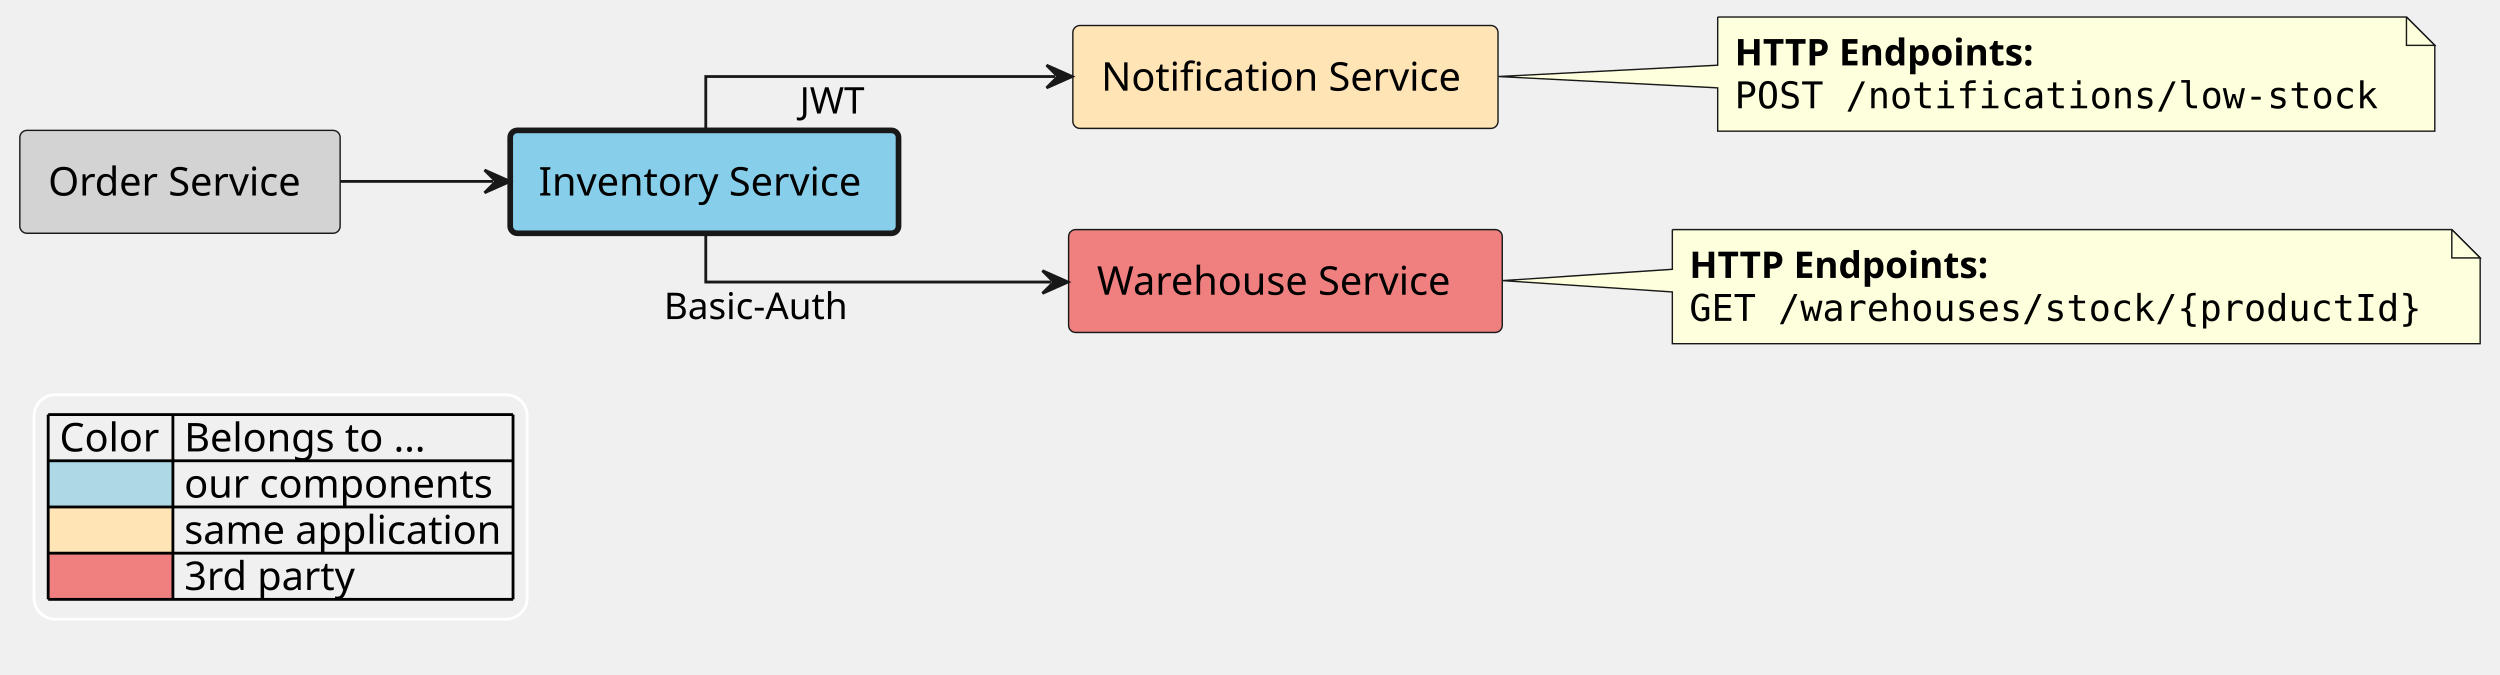
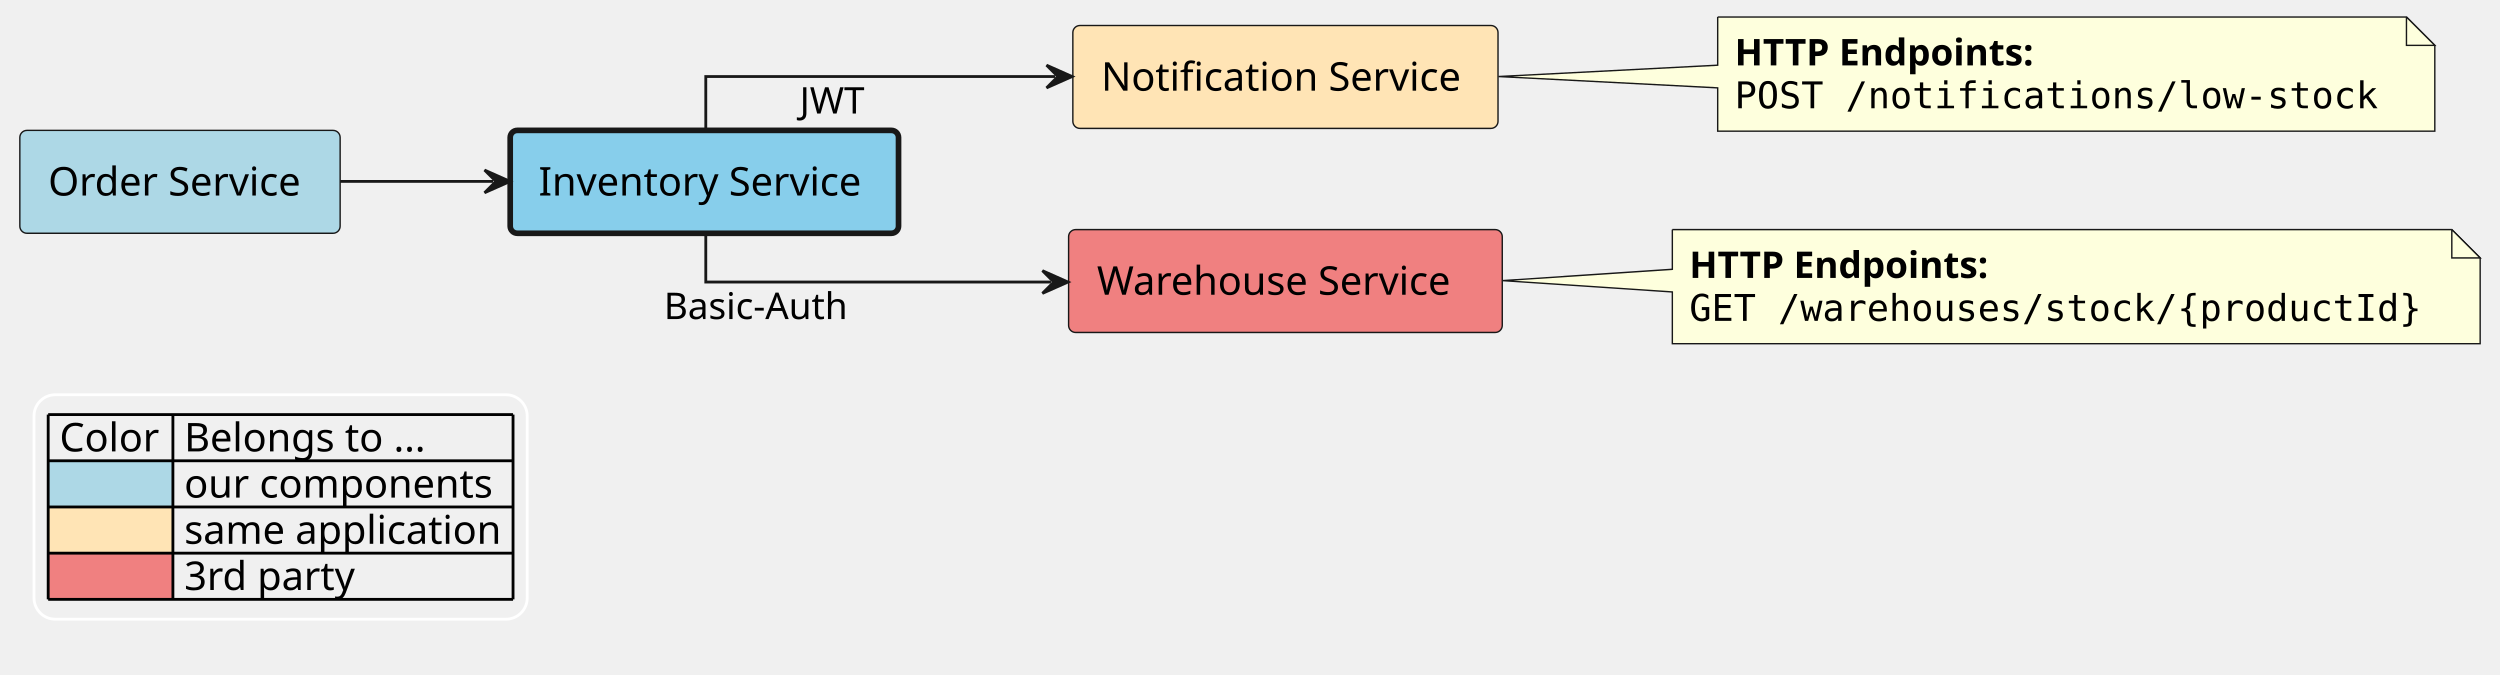
<svg xmlns="http://www.w3.org/2000/svg" contentStyleType="text/css" height="238px" preserveAspectRatio="none" style="width:882px;height:238px;background:#FFFFFF;" version="1.1" viewBox="0 0 882 238" width="882px" zoomAndPan="magnify">
  <defs />
  <g>
    <g id="elem_application__team__order_service">
-       <rect fill="#D3D3D3" height="36.297" rx="2.5" ry="2.5" style="stroke:#181818;stroke-width:0.5;" width="113" x="7" y="46" />
+       <rect fill="#ADD8E6" height="36.297" rx="2.5" ry="2.5" style="stroke:#181818;stroke-width:0.5;" width="113" x="7" y="46" />
      <text fill="#000000" font-family="sans-serif" font-size="14" lengthAdjust="spacing" textLength="93" x="17" y="68.995">Order Service</text>
    </g>
    <g id="elem_application__team__inventory_service">
      <rect fill="#87CEEB" height="36.297" rx="2.5" ry="2.5" style="stroke:#181818;stroke-width:2.0;" width="137" x="180" y="46" />
      <text fill="#000000" font-family="sans-serif" font-size="14" lengthAdjust="spacing" textLength="117" x="190" y="68.995">Inventory Service</text>
    </g>
    <g id="elem_application__notification_service">
      <rect fill="#FFE4B5" height="36.297" rx="2.5" ry="2.5" style="stroke:#181818;stroke-width:0.5;" width="150" x="378.5" y="9" />
      <text fill="#000000" font-family="sans-serif" font-size="14" lengthAdjust="spacing" textLength="130" x="388.5" y="31.995">Notification Service</text>
    </g>
    <g id="elem_GMN5">
      <path d="M606,6 L606,23 L528.63,27 L606,31 L606,46.266 A0,0 0 0 0 606,46.266 L859,46.266 A0,0 0 0 0 859,46.266 L859,16 L849,6 L606,6 A0,0 0 0 0 606,6 " fill="#FEFFDD" style="stroke:#181818;stroke-width:0.5;" />
      <path d="M849,6 L849,16 L859,16 L849,6 " fill="#FEFFDD" style="stroke:#181818;stroke-width:0.5;" />
      <text fill="#000000" font-family="sans-serif" font-size="13" font-weight="bold" lengthAdjust="spacing" textLength="121" x="612" y="23.067">HTTP Endpoints:</text>
      <text fill="#000000" font-family="monospace" font-size="13" lengthAdjust="spacing" textLength="232" x="612" y="38.2">POST /notifications/low-stock</text>
    </g>
    <g id="elem_third_party__warehouse_service">
      <rect fill="#F08080" height="36.297" rx="2.5" ry="2.5" style="stroke:#181818;stroke-width:0.5;" width="153" x="377" y="81" />
      <text fill="#000000" font-family="sans-serif" font-size="14" lengthAdjust="spacing" textLength="133" x="387" y="103.995">Warehouse Service</text>
    </g>
    <g id="elem_GMN9">
      <path d="M590,81 L590,95 L530.11,99 L590,103 L590,121.266 A0,0 0 0 0 590,121.266 L875,121.266 A0,0 0 0 0 875,121.266 L875,91 L865,81 L590,81 A0,0 0 0 0 590,81 " fill="#FEFFDD" style="stroke:#181818;stroke-width:0.5;" />
      <path d="M865,81 L865,91 L875,91 L865,81 " fill="#FEFFDD" style="stroke:#181818;stroke-width:0.5;" />
      <text fill="#000000" font-family="sans-serif" font-size="13" font-weight="bold" lengthAdjust="spacing" textLength="121" x="596" y="98.067">HTTP Endpoints:</text>
      <text fill="#000000" font-family="monospace" font-size="13" lengthAdjust="spacing" textLength="264" x="596" y="113.2">GET /warehouses/stock/{productId}</text>
    </g>
    <g id="link_application__team__order_service_application__team__inventory_service">
      <path d="M120.01,64 C138.93,64 154.22,64 173.95,64 " fill="none" id="application__team__order_service-to-application__team__inventory_service" style="stroke:#181818;stroke-width:1.0;" />
      <polygon fill="#181818" points="179.95,64,170.95,60,174.95,64,170.95,68,179.95,64" style="stroke:#181818;stroke-width:1.0;" />
    </g>
    <g id="link_application__team__inventory_service_application__notification_service">
      <path d="M249,45.93 C249,36.54 249,27 249,27 C249,27 313.91,27 372.22,27 " fill="none" id="application__team__inventory_service-to-application__notification_service" style="stroke:#181818;stroke-width:1.0;" />
      <polygon fill="#181818" points="378.22,27,369.22,23,373.22,27,369.22,31,378.22,27" style="stroke:#181818;stroke-width:1.0;" />
      <text fill="#000000" font-family="sans-serif" font-size="13" lengthAdjust="spacing" textLength="21" x="282.14" y="40.067">JWT</text>
    </g>
    <g id="link_application__team__inventory_service_third_party__warehouse_service">
      <path d="M249,82.17 C249,90.9 249,99.5 249,99.5 C249,99.5 312.74,99.5 370.77,99.5 " fill="none" id="application__team__inventory_service-to-third_party__warehouse_service" style="stroke:#181818;stroke-width:1.0;" />
      <polygon fill="#181818" points="376.77,99.5,367.77,95.5,371.77,99.5,367.77,103.5,376.77,99.5" style="stroke:#181818;stroke-width:1.0;" />
      <text fill="#000000" font-family="sans-serif" font-size="13" lengthAdjust="spacing" textLength="69" x="234.22" y="112.567">Basic-Auth</text>
    </g>
    <rect fill="none" height="79.188" id="_legend" rx="7.5" ry="7.5" style="stroke:#FFFFFF;stroke-width:1.0;" width="174" x="12" y="139.266" />
    <text fill="#000000" font-family="sans-serif" font-size="14" lengthAdjust="spacing" textLength="36" x="21" y="159.261">Color</text>
    <text fill="#000000" font-family="sans-serif" font-size="14" lengthAdjust="spacing" textLength="91" x="65" y="159.261">Belongs to ...</text>
    <rect fill="#ADD8E6" height="16.297" style="stroke:none;stroke-width:1.0;" width="44" x="17" y="162.562" />
    <text fill="#000000" font-family="sans-serif" font-size="14" lengthAdjust="spacing" textLength="4" x="17" y="175.558"> </text>
    <text fill="#000000" font-family="sans-serif" font-size="14" lengthAdjust="spacing" textLength="115" x="65" y="175.558">our components</text>
    <rect fill="#FFE4B5" height="16.297" style="stroke:none;stroke-width:1.0;" width="44" x="17" y="178.859" />
    <text fill="#000000" font-family="sans-serif" font-size="14" lengthAdjust="spacing" textLength="4" x="17" y="191.855"> </text>
    <text fill="#000000" font-family="sans-serif" font-size="14" lengthAdjust="spacing" textLength="116" x="65" y="191.855">same application</text>
    <rect fill="#F08080" height="16.297" style="stroke:none;stroke-width:1.0;" width="44" x="17" y="195.156" />
    <text fill="#000000" font-family="sans-serif" font-size="14" lengthAdjust="spacing" textLength="4" x="17" y="208.151"> </text>
    <text fill="#000000" font-family="sans-serif" font-size="14" lengthAdjust="spacing" textLength="61" x="65" y="208.151">3rd party</text>
    <line style="stroke:#000000;stroke-width:1.0;" x1="17" x2="181" y1="146.266" y2="146.266" />
    <line style="stroke:#000000;stroke-width:1.0;" x1="17" x2="181" y1="162.562" y2="162.562" />
    <line style="stroke:#000000;stroke-width:1.0;" x1="17" x2="181" y1="178.859" y2="178.859" />
    <line style="stroke:#000000;stroke-width:1.0;" x1="17" x2="181" y1="195.156" y2="195.156" />
    <line style="stroke:#000000;stroke-width:1.0;" x1="17" x2="181" y1="211.453" y2="211.453" />
    <line style="stroke:#000000;stroke-width:1.0;" x1="17" x2="17" y1="146.266" y2="211.453" />
    <line style="stroke:#000000;stroke-width:1.0;" x1="61" x2="61" y1="146.266" y2="211.453" />
    <line style="stroke:#000000;stroke-width:1.0;" x1="181" x2="181" y1="146.266" y2="211.453" />
  </g>
</svg>
